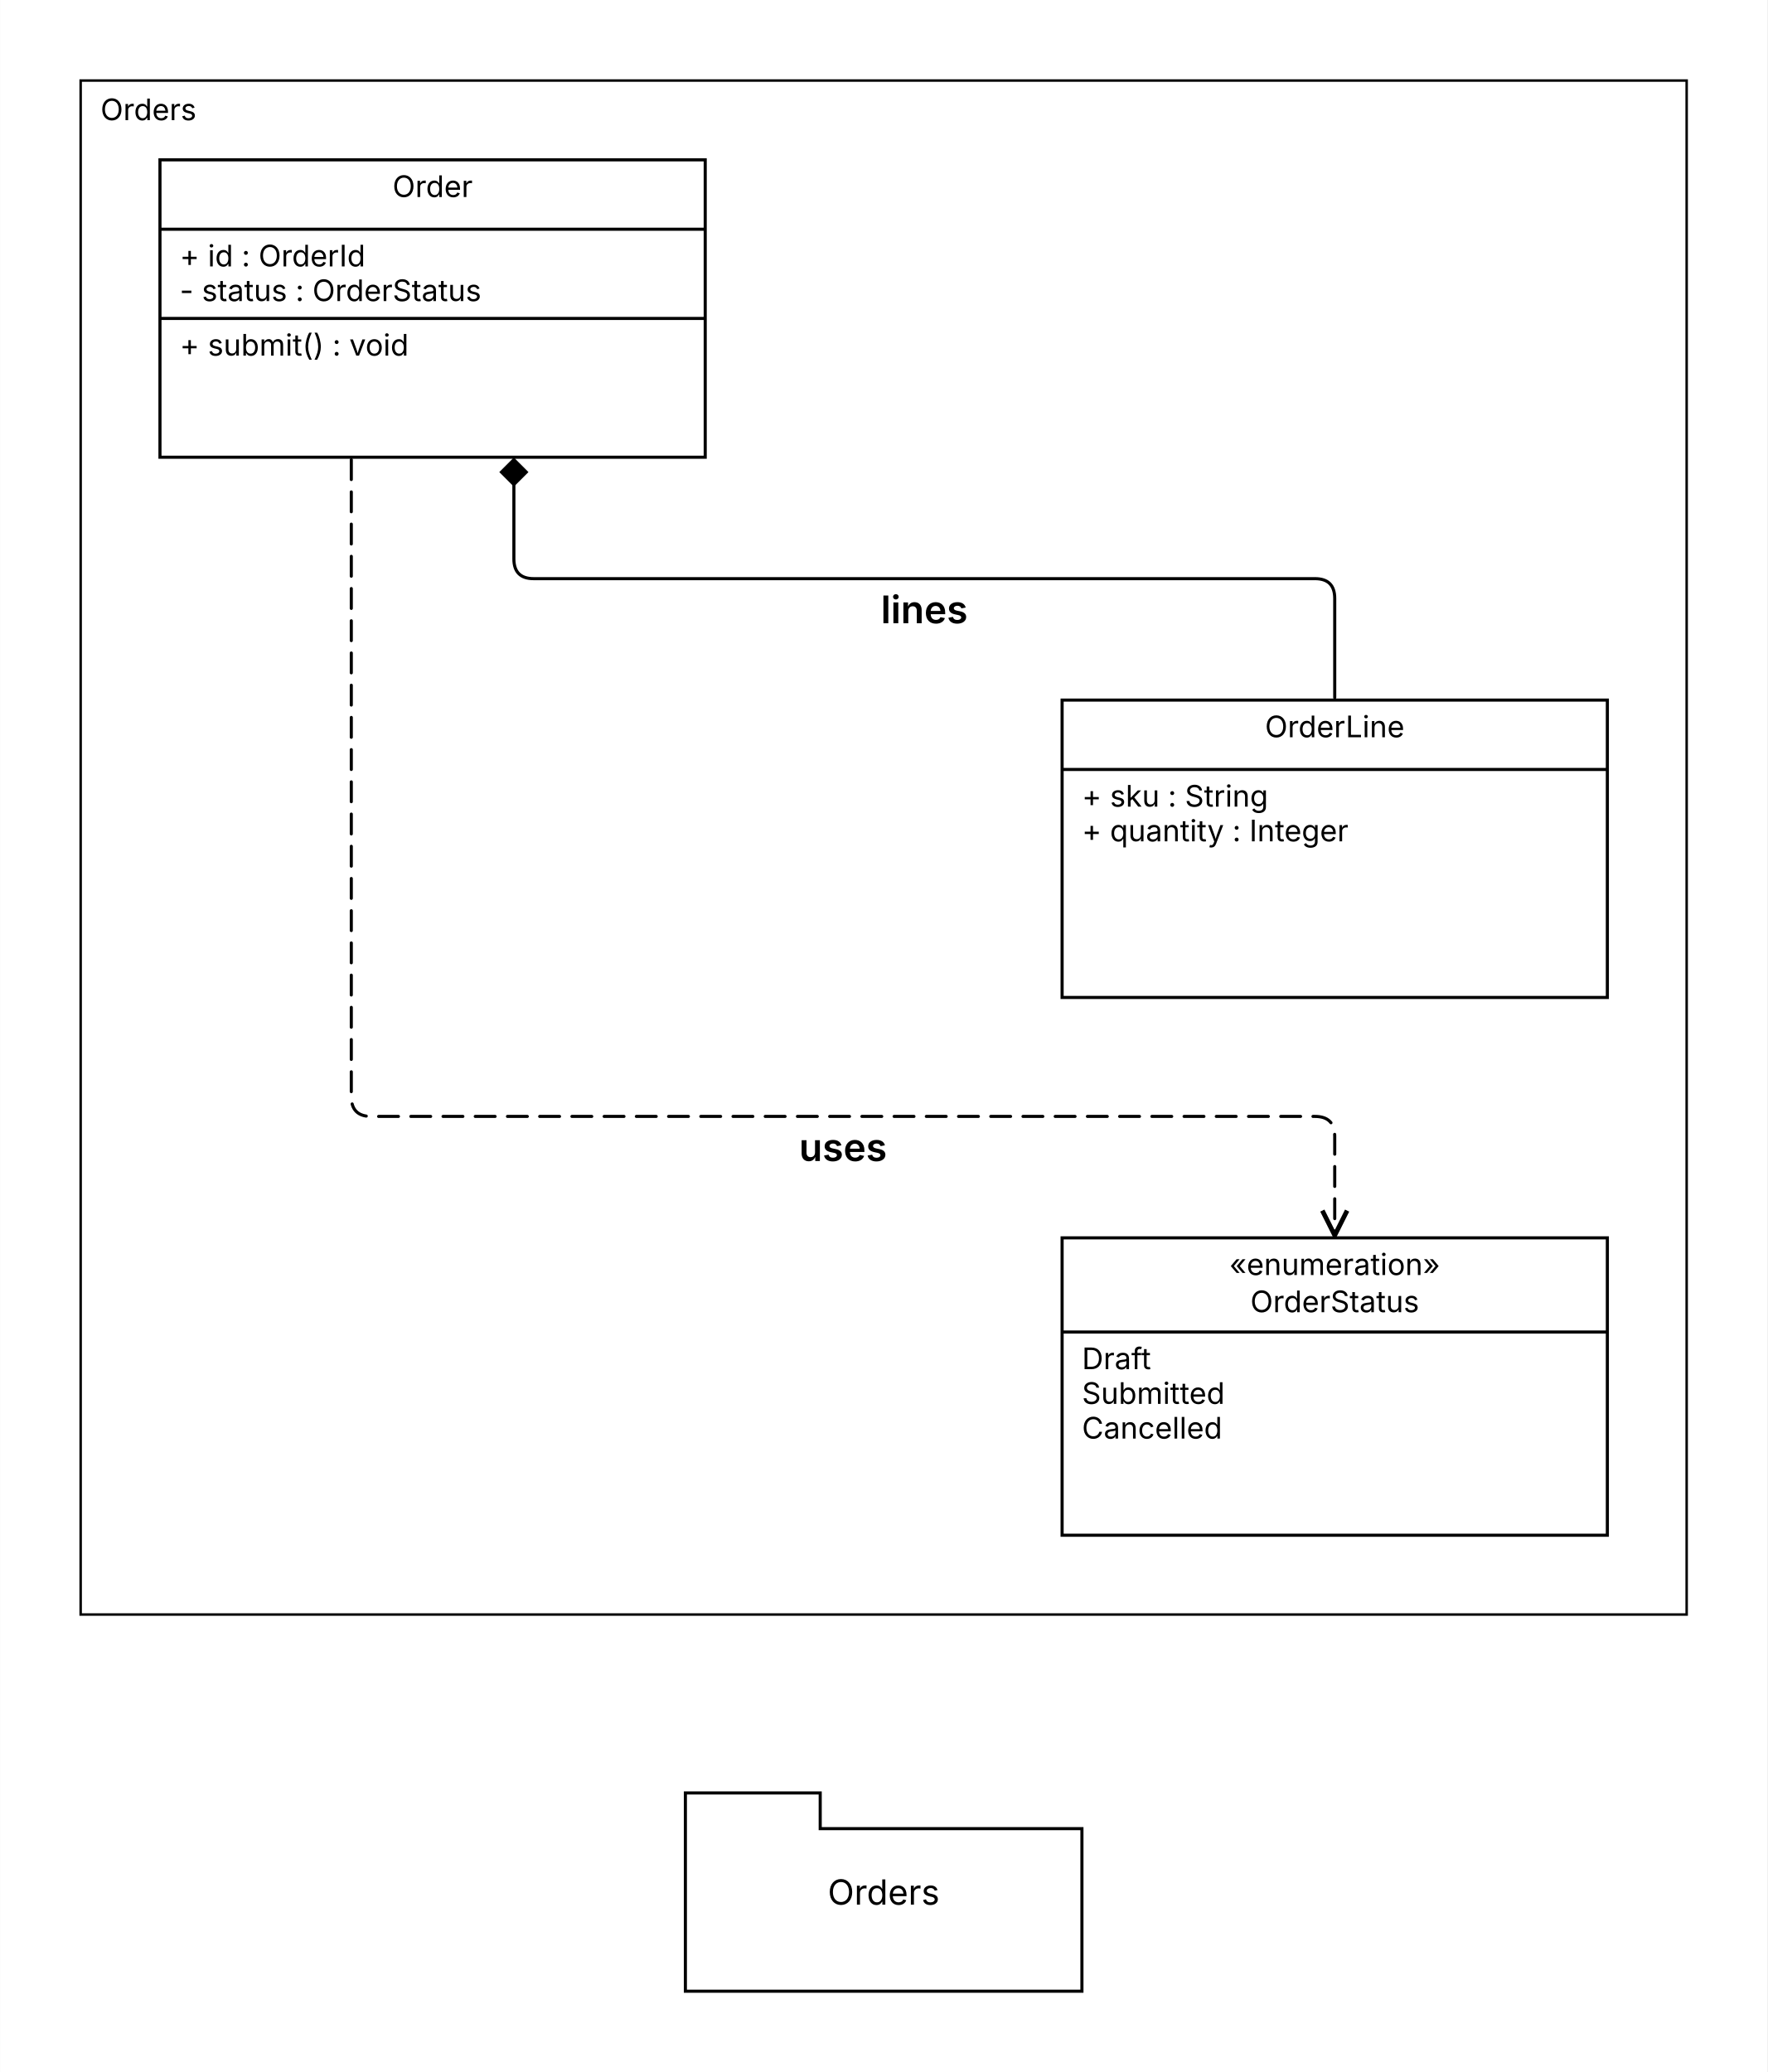
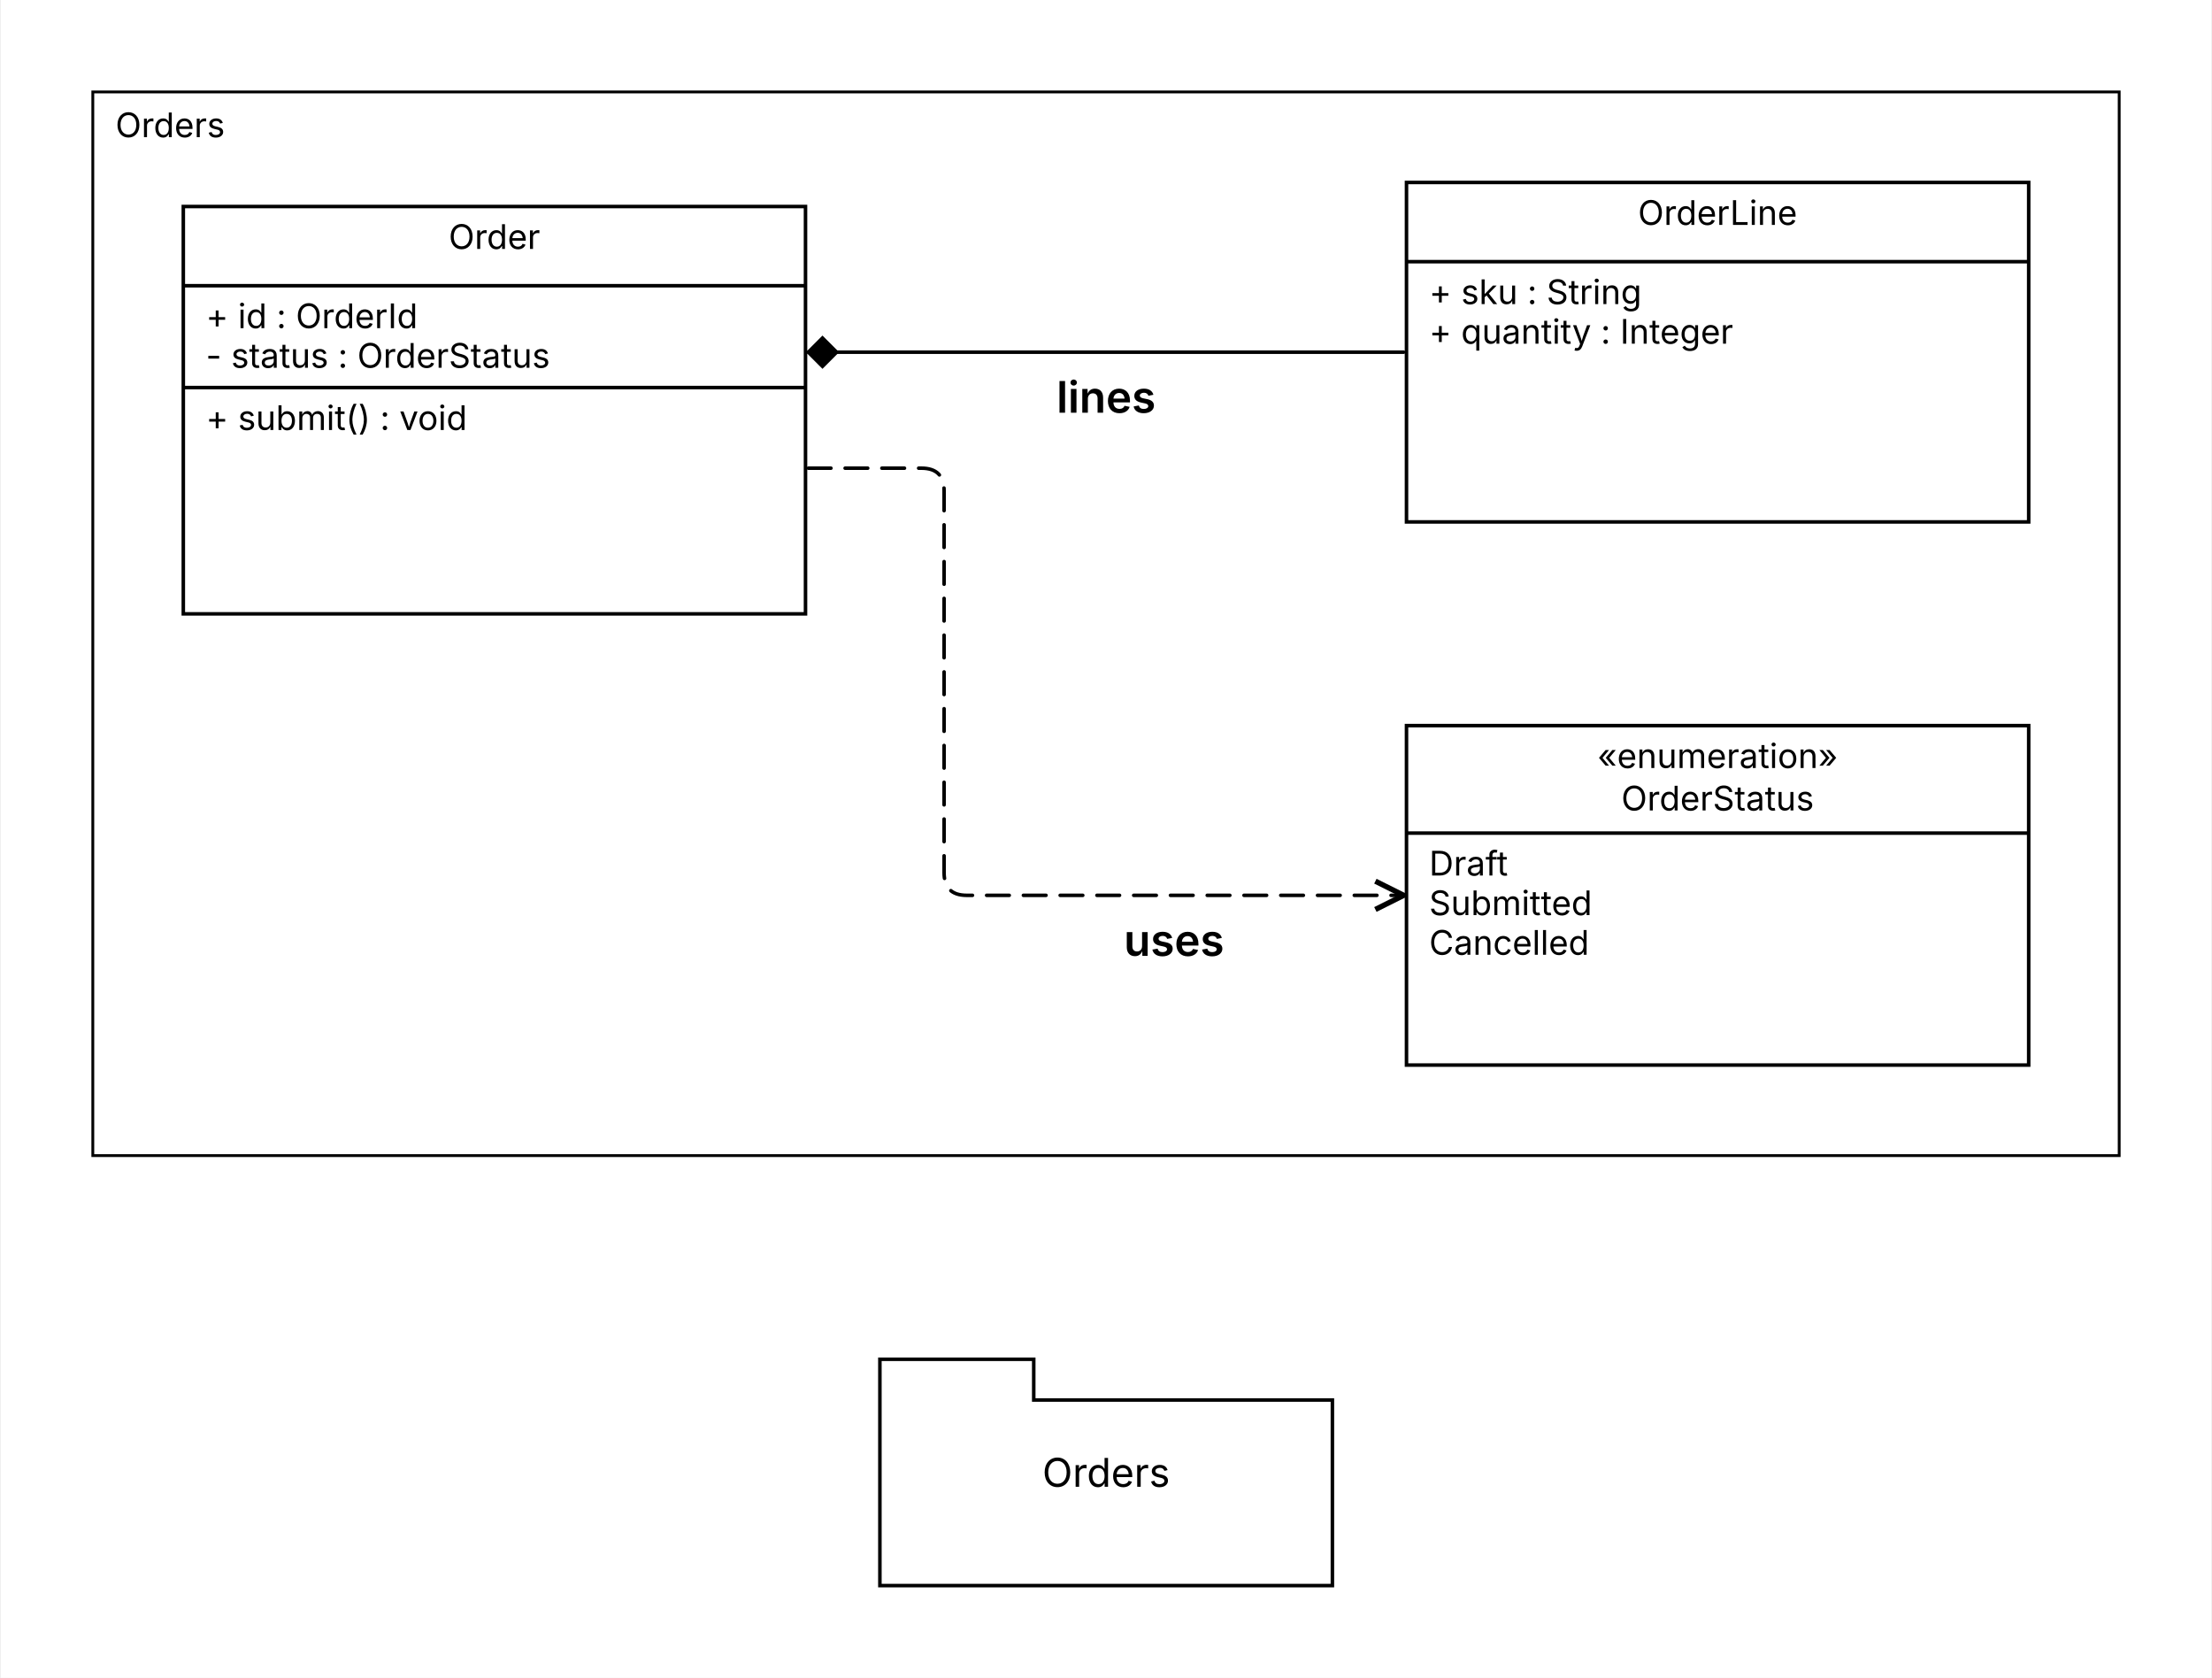
- <svg xmlns="http://www.w3.org/2000/svg" role="img" width="713" height="836" viewBox="-20.5 -20.5 713.0 836.1">
-   <rect x="-20.5" y="-20.5" width="713.0" height="836.1" fill="#ffffff" />
+ <svg xmlns="http://www.w3.org/2000/svg" role="img" width="782" height="593" viewBox="-20.5 -20.5 781.5 593.1">
+   <rect x="-20.5" y="-20.5" width="781.5" height="593.1" fill="#ffffff" />
  <g font-family="Inter, Arial, sans-serif" font-size="14">
    <g data-dediren-group-id="orders-package-boundary" data-dediren-group-type="Package" data-dediren-group-source-id="pkg-orders">
-       <rect x="12.0" y="12.0" width="648.0" height="619.0" rx="0" fill="#ffffff" stroke="#000000" stroke-width="1" />
+       <rect x="12.0" y="12.0" width="716.5" height="376.0" rx="0" fill="#ffffff" stroke="#000000" stroke-width="1" />
      <text x="20.0" y="28.0" fill="#000000" font-size="12">Orders</text>
    </g>
    <g data-dediren-edge-id="order-has-lines">
      <marker id="marker-start-order-has-lines" data-dediren-edge-marker-start="filled_diamond" markerWidth="10" markerHeight="10" refX="1" refY="5" orient="auto">
        <path d="M 1 5 L 5 1 L 9 5 L 5 9 Z" fill="#000000" stroke="#000000" stroke-width="1" />
      </marker>
-       <path d="M 186.8 165.0 L 186.8 205.0 Q 186.8 213.0 194.8 213.0 L 510.0 213.0 Q 518.0 213.0 518.0 221.0 L 518.0 261.0" fill="none" stroke="#000000" stroke-width="1.25" stroke-linecap="round" stroke-linejoin="round" marker-start="url(#marker-start-order-has-lines)" />
-       <text x="352.4" y="231.0" text-anchor="middle" fill="none" font-size="15.4" font-weight="600" stroke="#ffffff" stroke-width="2">lines</text>
-       <text x="352.4" y="231.0" text-anchor="middle" fill="#000000" font-size="15.4" font-weight="600">lines</text>
+       <path d="M 265.0 104.0 L 475.5 104.0" fill="none" stroke="#000000" stroke-width="1.25" stroke-linecap="round" stroke-linejoin="round" marker-start="url(#marker-start-order-has-lines)" />
+       <text x="370.3" y="125.4" text-anchor="middle" fill="none" font-size="15.4" font-weight="600" stroke="#ffffff" stroke-width="2">lines</text>
+       <text x="370.3" y="125.4" text-anchor="middle" fill="#000000" font-size="15.4" font-weight="600">lines</text>
    </g>
    <g data-dediren-edge-id="order-status-dependency">
      <marker id="marker-end-order-status-dependency" data-dediren-edge-marker-end="open_arrow" markerWidth="10" markerHeight="10" refX="9" refY="5" orient="auto">
        <path d="M 1 1 L 9 5 L 1 9" fill="none" stroke="#000000" stroke-width="1.5" />
      </marker>
-       <path d="M 121.2 165.0 L 121.2 422.0 Q 121.2 430.0 129.2 430.0 L 510.0 430.0 Q 518.0 430.0 518.0 438.0 L 518.0 478.0" fill="none" stroke="#000000" stroke-width="1.25" stroke-linecap="round" stroke-linejoin="round" stroke-dasharray="8 5" marker-end="url(#marker-end-order-status-dependency)" />
-       <text x="319.6" y="448.0" text-anchor="middle" fill="none" font-size="15.4" font-weight="600" stroke="#ffffff" stroke-width="2">uses</text>
-       <text x="319.6" y="448.0" text-anchor="middle" fill="#000000" font-size="15.4" font-weight="600">uses</text>
+       <path d="M 265.0 145.0 L 305.0 145.0 Q 313.0 145.0 313.0 153.0 L 313.0 288.0 Q 313.0 296.0 321.0 296.0 L 475.5 296.0" fill="none" stroke="#000000" stroke-width="1.25" stroke-linecap="round" stroke-linejoin="round" stroke-dasharray="8 5" marker-end="url(#marker-end-order-status-dependency)" />
+       <text x="394.3" y="317.4" text-anchor="middle" fill="none" font-size="15.4" font-weight="600" stroke="#ffffff" stroke-width="2">uses</text>
+       <text x="394.3" y="317.4" text-anchor="middle" fill="#000000" font-size="15.4" font-weight="600">uses</text>
    </g>
    <g data-dediren-node-id="pkg-orders">
-       <path data-dediren-node-shape="uml_package" d="M 256.0 703.0 H 310.4 V 717.4 H 416.0 V 783.0 H 256.0 V 717.4 H 256.0 Z" fill="#ffffff" stroke="#000000" stroke-width="1.25" />
+       <path data-dediren-node-shape="uml_package" d="M 290.3 460.0 H 344.7 V 474.4 H 450.3 V 540.0 H 290.3 V 474.4 H 290.3 Z" fill="#ffffff" stroke="#000000" stroke-width="1.25" />
      <g data-dediren-node-decorator="uml_package" />
-       <text x="336.0" y="743.0" text-anchor="middle" dominant-baseline="middle" fill="#000000" font-size="14.0" textLength="42.7" lengthAdjust="spacing">Orders</text>
+       <text x="370.3" y="500.0" text-anchor="middle" dominant-baseline="middle" fill="#000000" font-size="14.0" textLength="42.7" lengthAdjust="spacing">Orders</text>
    </g>
    <g data-dediren-node-id="class-order">
-       <rect data-dediren-node-shape="uml_class" x="44.0" y="44.0" width="220.0" height="120.0" rx="0" fill="#ffffff" stroke="#000000" stroke-width="1.25" />
+       <rect data-dediren-node-shape="uml_class" x="44.0" y="52.5" width="220.0" height="144.0" rx="0" fill="#ffffff" stroke="#000000" stroke-width="1.25" />
      <g data-dediren-node-decorator="uml_class">
-         <line x1="44.0" y1="72.0" x2="264.0" y2="72.0" stroke="#000000" stroke-width="1.25" />
-         <line x1="44.0" y1="108.0" x2="264.0" y2="108.0" stroke="#000000" stroke-width="1.25" />
-         <text x="154.0" y="59.0" text-anchor="middle" fill="#000000" font-size="12">Order</text>
-         <text x="52.0" y="87.0" fill="#000000" font-size="12">+ id : OrderId</text>
-         <text x="52.0" y="101.0" fill="#000000" font-size="12">- status : OrderStatus</text>
-         <text x="52.0" y="123.0" fill="#000000" font-size="12">+ submit() : void</text>
+         <line x1="44.0" y1="80.5" x2="264.0" y2="80.5" stroke="#000000" stroke-width="1.25" />
+         <line x1="44.0" y1="116.5" x2="264.0" y2="116.5" stroke="#000000" stroke-width="1.25" />
+         <text x="154.0" y="67.5" text-anchor="middle" fill="#000000" font-size="12">Order</text>
+         <text x="52.0" y="95.5" fill="#000000" font-size="12">+ id : OrderId</text>
+         <text x="52.0" y="109.5" fill="#000000" font-size="12">- status : OrderStatus</text>
+         <text x="52.0" y="131.5" fill="#000000" font-size="12">+ submit() : void</text>
      </g>
    </g>
    <g data-dediren-node-id="class-order-line">
-       <rect data-dediren-node-shape="uml_class" x="408.0" y="262.0" width="220.0" height="120.0" rx="0" fill="#ffffff" stroke="#000000" stroke-width="1.25" />
+       <rect data-dediren-node-shape="uml_class" x="476.5" y="44.0" width="220.0" height="120.0" rx="0" fill="#ffffff" stroke="#000000" stroke-width="1.25" />
      <g data-dediren-node-decorator="uml_class">
-         <line x1="408.0" y1="290.0" x2="628.0" y2="290.0" stroke="#000000" stroke-width="1.25" />
-         <text x="518.0" y="277.0" text-anchor="middle" fill="#000000" font-size="12">OrderLine</text>
-         <text x="416.0" y="305.0" fill="#000000" font-size="12">+ sku : String</text>
-         <text x="416.0" y="319.0" fill="#000000" font-size="12">+ quantity : Integer</text>
+         <line x1="476.5" y1="72.0" x2="696.5" y2="72.0" stroke="#000000" stroke-width="1.25" />
+         <text x="586.5" y="59.0" text-anchor="middle" fill="#000000" font-size="12">OrderLine</text>
+         <text x="484.5" y="87.0" fill="#000000" font-size="12">+ sku : String</text>
+         <text x="484.5" y="101.0" fill="#000000" font-size="12">+ quantity : Integer</text>
      </g>
    </g>
    <g data-dediren-node-id="enum-order-status">
-       <rect data-dediren-node-shape="uml_enumeration" x="408.0" y="479.0" width="220.0" height="120.0" rx="0" fill="#ffffff" stroke="#000000" stroke-width="1.25" />
+       <rect data-dediren-node-shape="uml_enumeration" x="476.5" y="236.0" width="220.0" height="120.0" rx="0" fill="#ffffff" stroke="#000000" stroke-width="1.25" />
      <g data-dediren-node-decorator="uml_enumeration">
-         <line x1="408.0" y1="517.0" x2="628.0" y2="517.0" stroke="#000000" stroke-width="1.25" />
-         <text x="518.0" y="494.0" text-anchor="middle" fill="#000000" font-size="12">«enumeration»</text>
-         <text x="518.0" y="509.0" text-anchor="middle" fill="#000000" font-size="12">OrderStatus</text>
-         <text x="416.0" y="532.0" fill="#000000" font-size="12">Draft</text>
-         <text x="416.0" y="546.0" fill="#000000" font-size="12">Submitted</text>
-         <text x="416.0" y="560.0" fill="#000000" font-size="12">Cancelled</text>
+         <line x1="476.5" y1="274.0" x2="696.5" y2="274.0" stroke="#000000" stroke-width="1.25" />
+         <text x="586.5" y="251.0" text-anchor="middle" fill="#000000" font-size="12">«enumeration»</text>
+         <text x="586.5" y="266.0" text-anchor="middle" fill="#000000" font-size="12">OrderStatus</text>
+         <text x="484.5" y="289.0" fill="#000000" font-size="12">Draft</text>
+         <text x="484.5" y="303.0" fill="#000000" font-size="12">Submitted</text>
+         <text x="484.5" y="317.0" fill="#000000" font-size="12">Cancelled</text>
      </g>
    </g>
  </g>
</svg>
